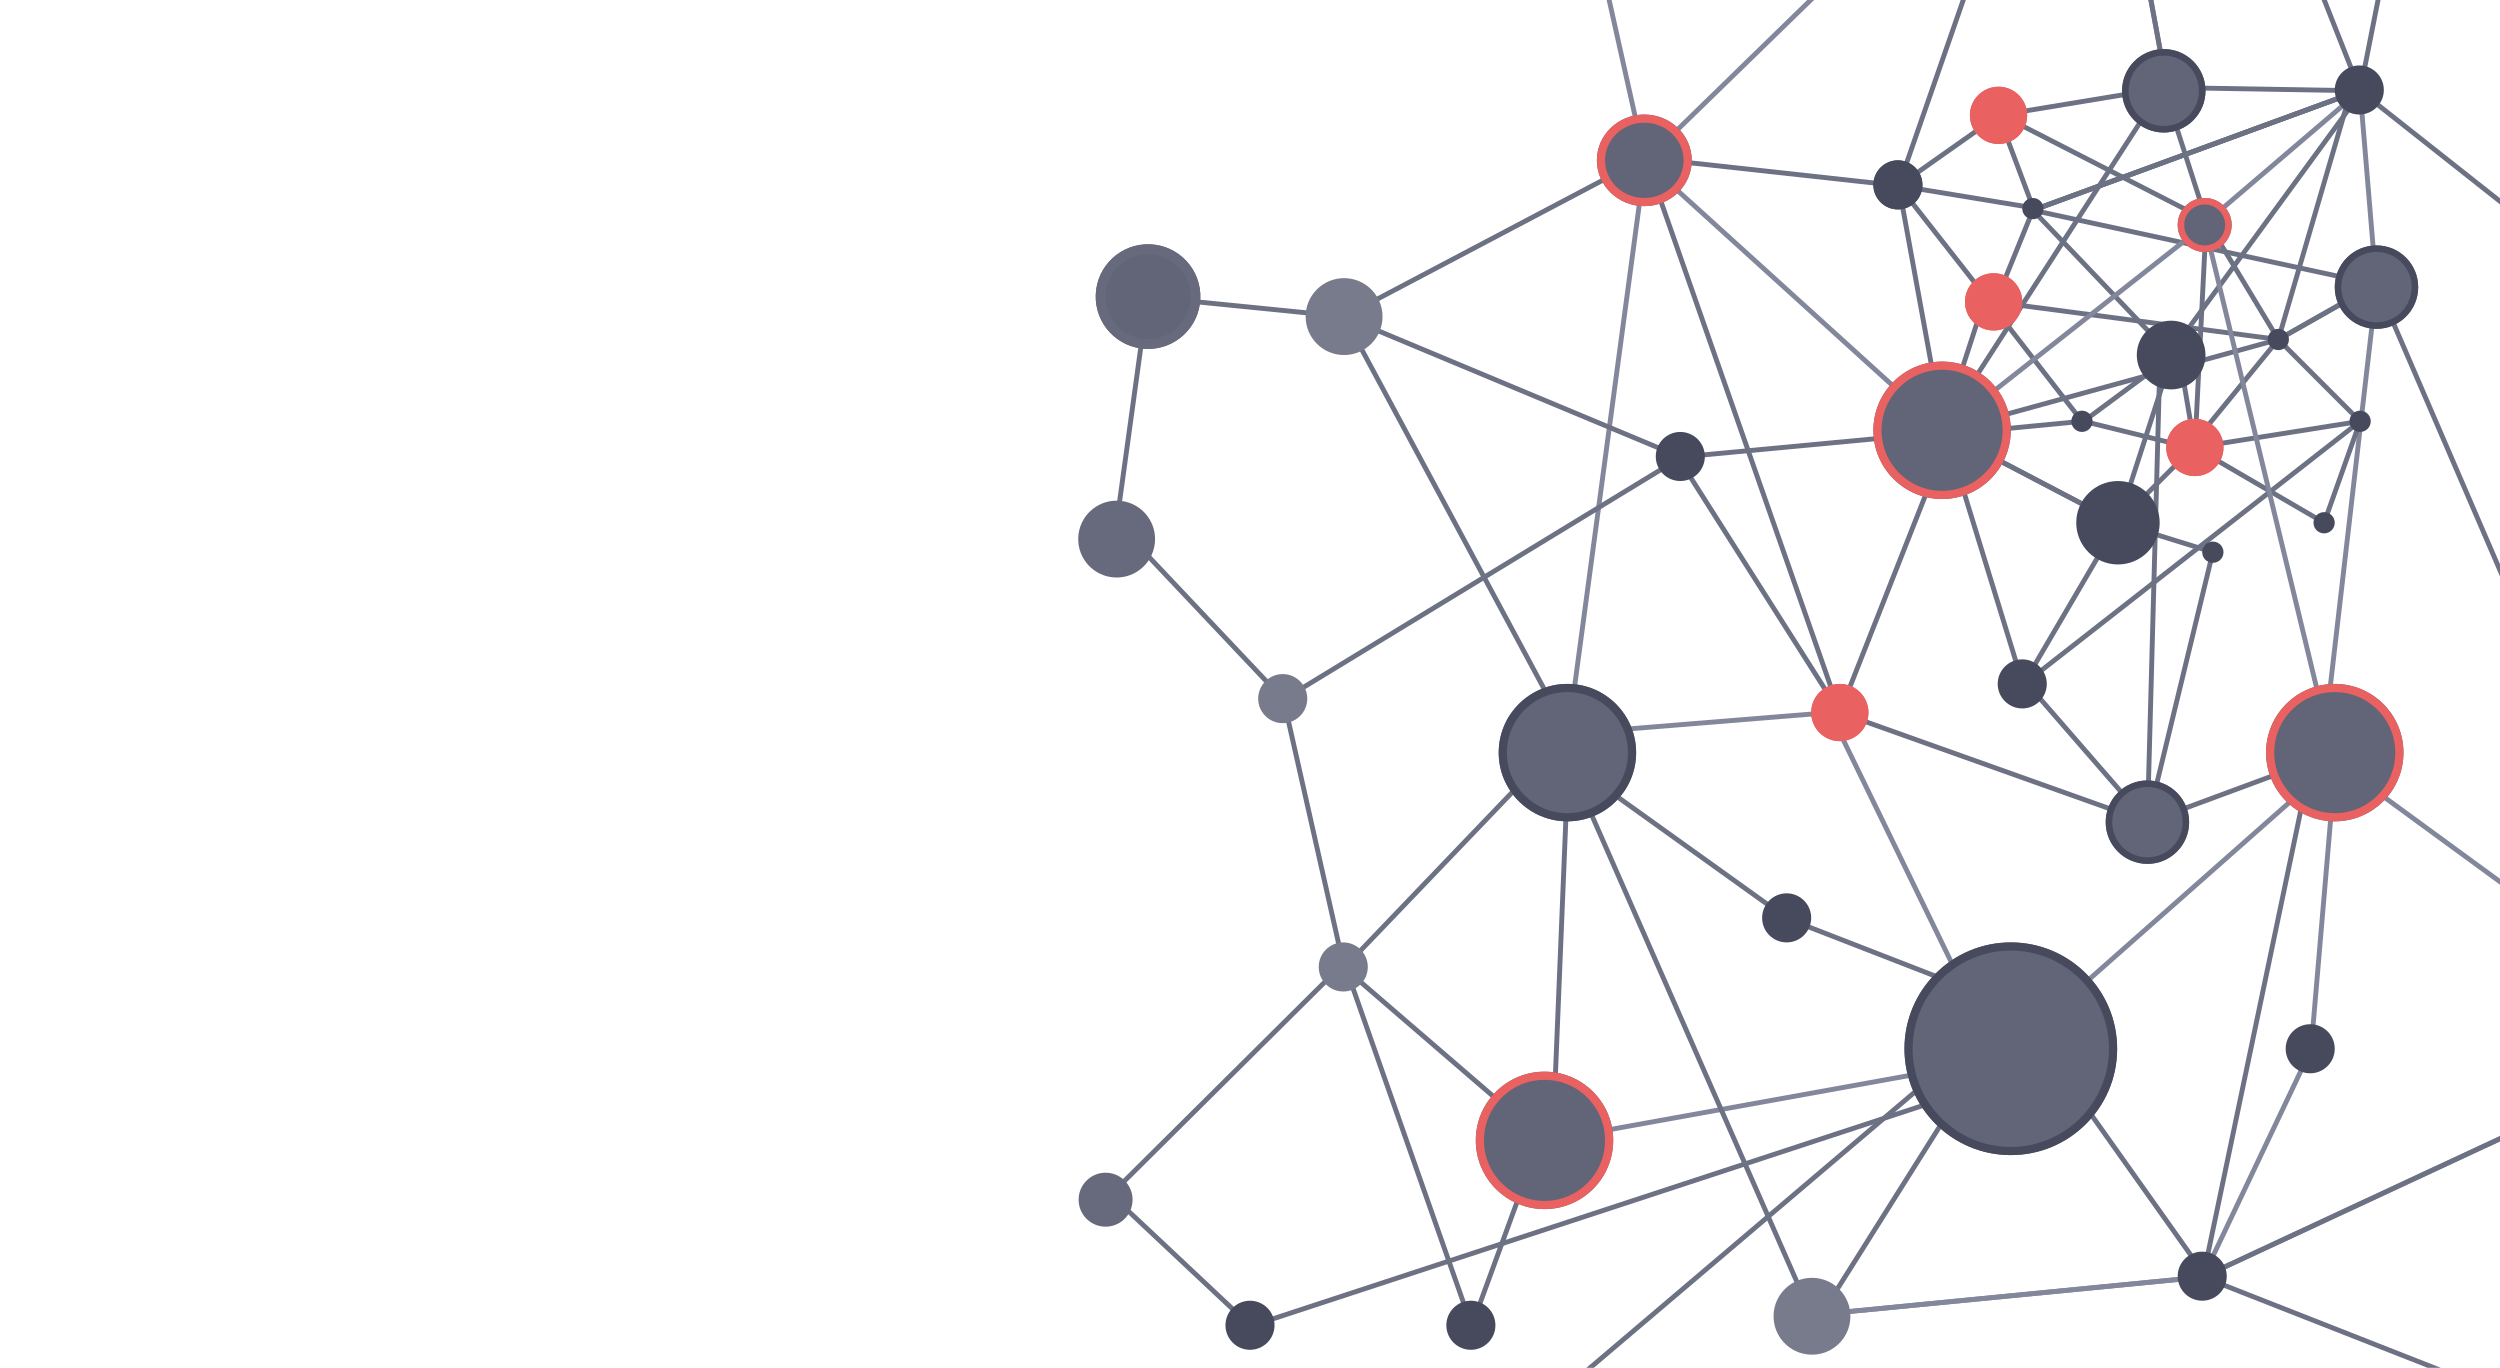
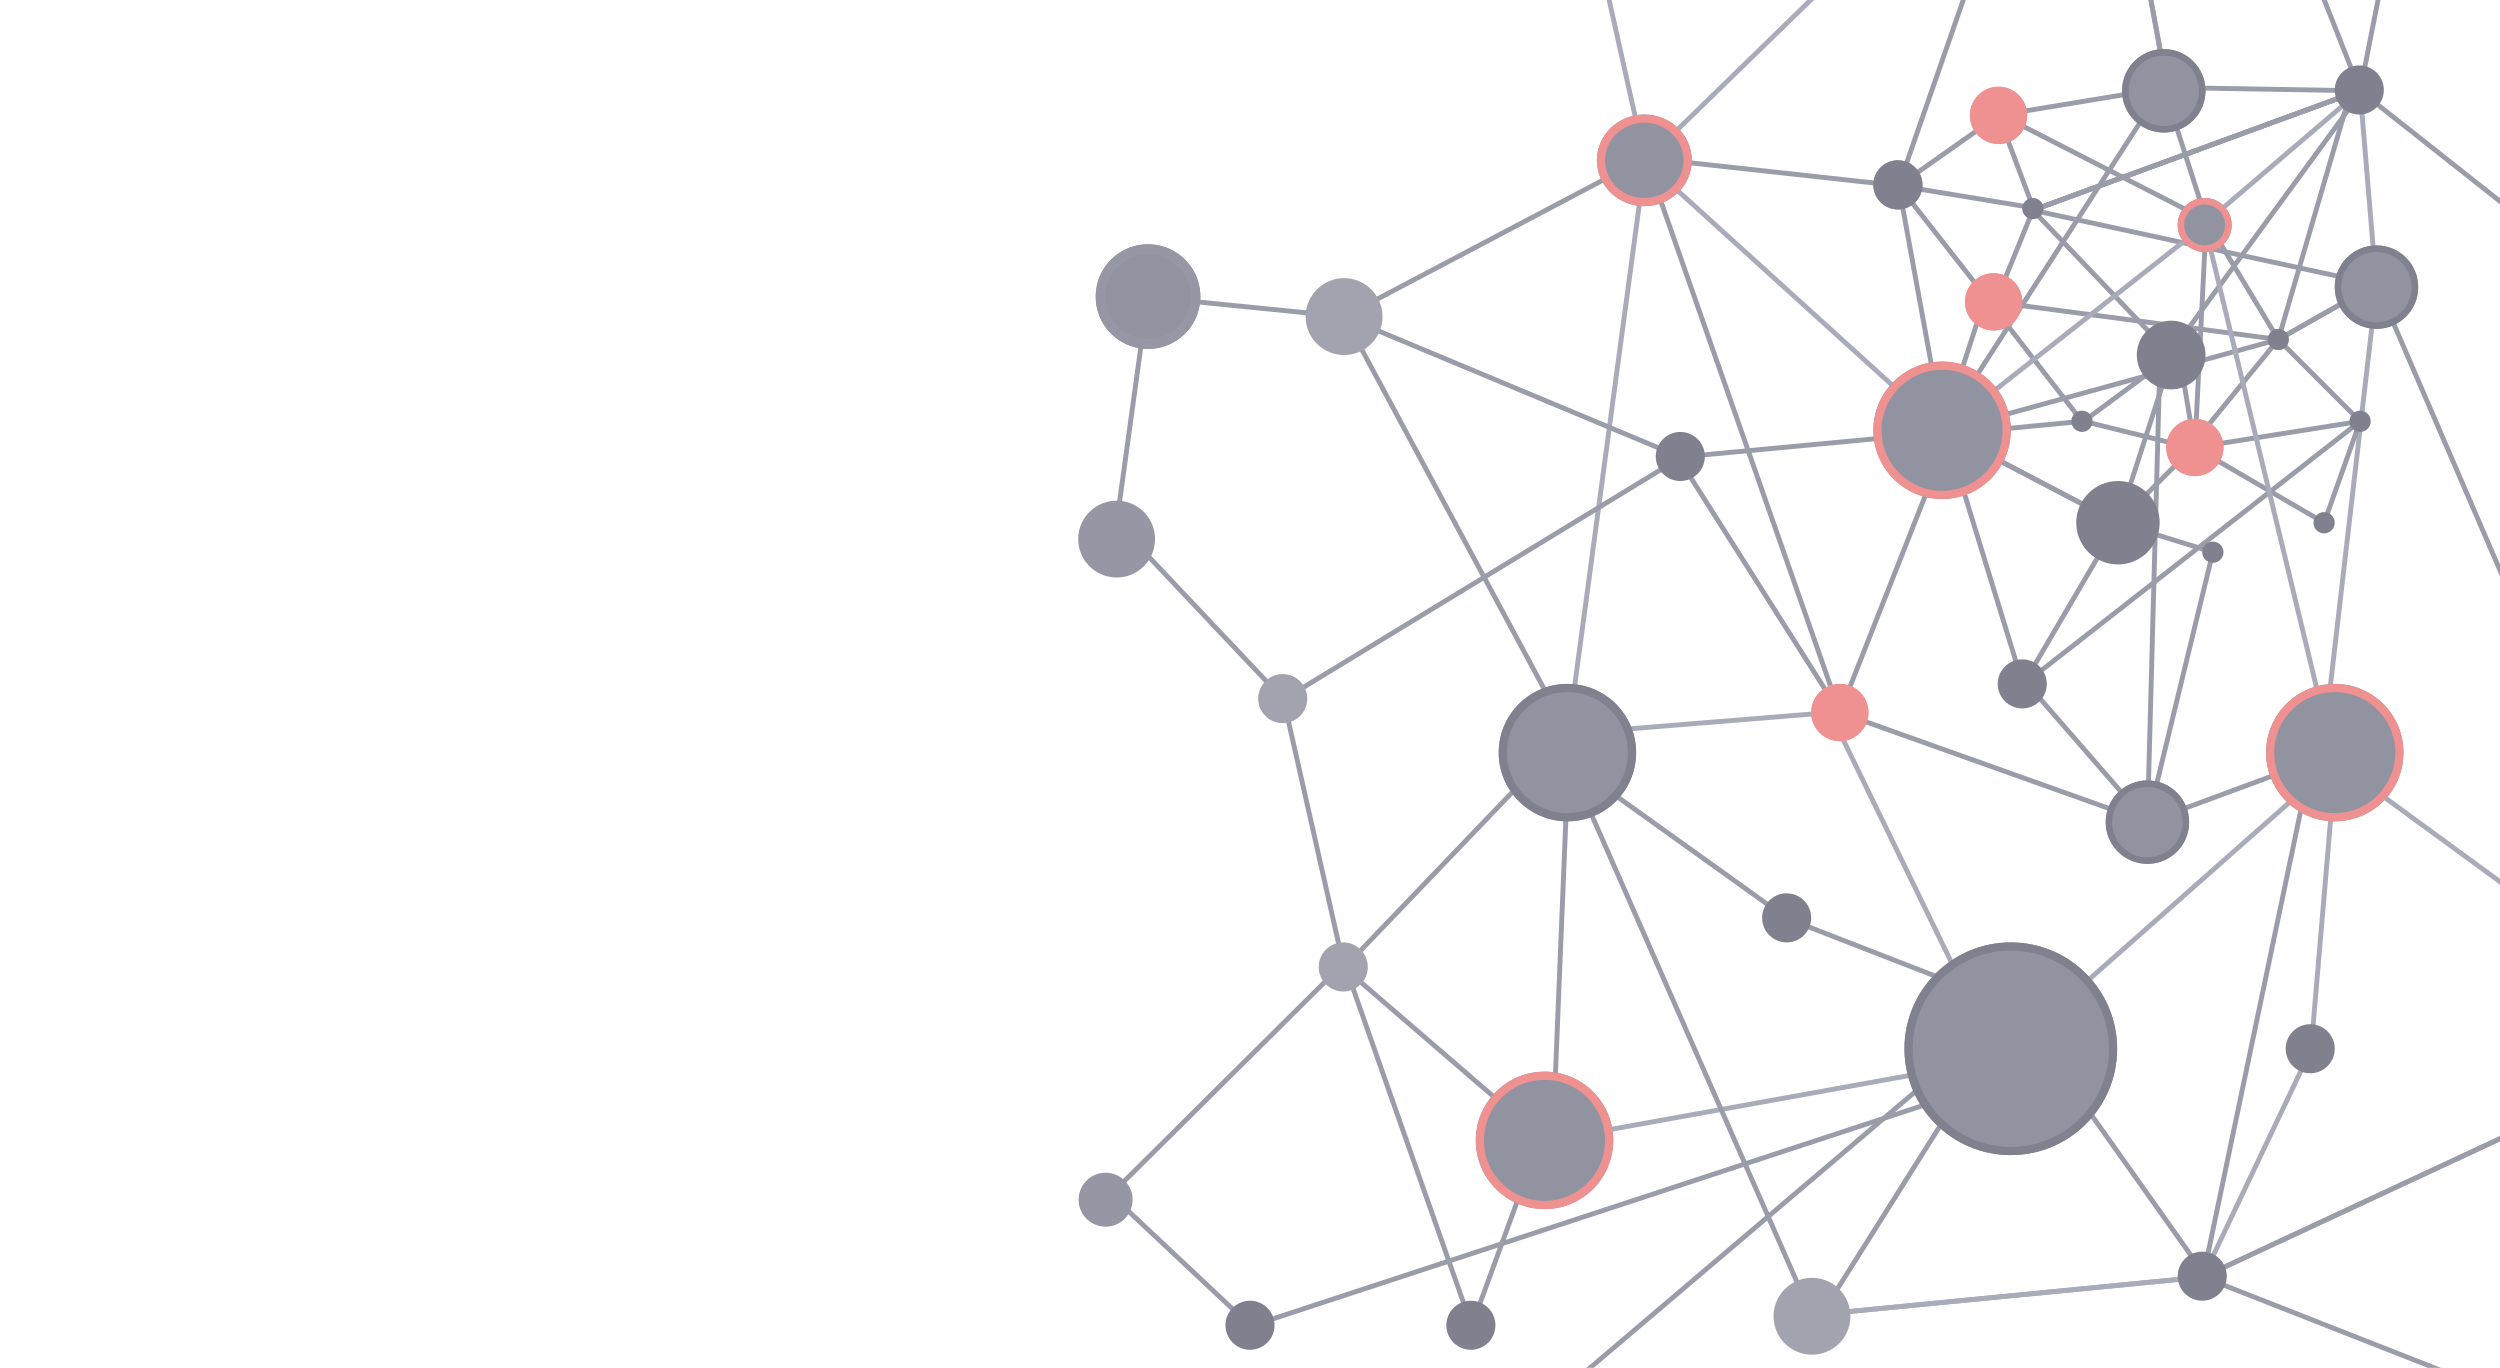
<svg xmlns="http://www.w3.org/2000/svg" width="1528" height="836" viewBox="0 0 1528 836">
  <defs>
    <clipPath id="clip-Web_1920_1">
      <rect width="1528" height="836" />
    </clipPath>
  </defs>
  <g id="Web_1920_1" data-name="Web 1920 – 1" clip-path="url(#clip-Web_1920_1)">
-     <g id="Background" transform="translate(658.194 -20.5)">
+     <g id="Background" transform="translate(658.194 -20.5)" opacity="0.696">
      <line id="Line_3" data-name="Line 3" y1="268" x2="31" transform="translate(763.306 196)" fill="none" stroke="#83879b" stroke-width="3" />
      <line id="Line_4" data-name="Line 4" x2="10" y2="120" transform="translate(784.306 76)" fill="none" stroke="#83879b" stroke-width="3" />
      <line id="Line_5" data-name="Line 5" x1="118" y1="2" transform="translate(666.306 74)" fill="none" stroke="#6d7184" stroke-width="3" />
      <line id="Line_7" data-name="Line 7" x1="182" y1="165" transform="translate(347.306 119)" fill="none" stroke="#83879b" stroke-width="3" />
      <line id="Line_8" data-name="Line 8" y1="350" x2="47" transform="translate(300.306 119)" fill="none" stroke="#83879b" stroke-width="3" />
      <line id="Line_9" data-name="Line 9" y1="13" x2="160" transform="translate(300.306 456)" fill="none" stroke="#83879b" stroke-width="3" />
      <line id="Line_13" data-name="Line 13" y1="176" x2="15" transform="translate(754.306 486)" fill="none" stroke="#83879b" stroke-width="3" />
      <line id="Line_74" data-name="Line 74" x1="45" y2="154" transform="translate(734.306 74)" fill="none" stroke="#6d7184" stroke-width="3" />
      <line id="Line_75" data-name="Line 75" x1="10" y1="59" transform="translate(673.306 235)" fill="none" stroke="#6d7184" stroke-width="3" />
      <line id="Line_76" data-name="Line 76" y1="139" x2="7" transform="translate(683.306 155)" fill="none" stroke="#6d7184" stroke-width="3" />
      <line id="Line_77" data-name="Line 77" x2="125" y2="64" transform="translate(565.306 91)" fill="none" stroke="#6d7184" stroke-width="3" />
      <line id="Line_78" data-name="Line 78" x2="26" y2="81" transform="translate(664.306 74)" fill="none" stroke="#6d7184" stroke-width="3" />
      <line id="Line_79" data-name="Line 79" x2="44" y2="73" transform="translate(690.306 155)" fill="none" stroke="#6d7184" stroke-width="3" />
      <line id="Line_80" data-name="Line 80" y1="58" x2="211" transform="translate(523.306 228)" fill="none" stroke="#6d7184" stroke-width="3" />
      <line id="Line_81" data-name="Line 81" x2="174" y2="23" transform="translate(560.306 205)" fill="none" stroke="#6d7184" stroke-width="3" />
      <line id="Line_14" data-name="Line 14" x1="66" y2="139" transform="translate(688.306 662)" fill="none" stroke="#83879b" stroke-width="3" />
      <line id="Line_10" data-name="Line 10" x1="103" y1="212" transform="translate(460.306 456)" fill="none" stroke="#83879b" stroke-width="3" />
      <line id="Line_11" data-name="Line 11" x1="277" y2="50" transform="translate(286.306 668)" fill="none" stroke="#83879b" stroke-width="3" />
      <line id="Line_12" data-name="Line 12" y1="182" x2="206" transform="translate(563.306 486)" fill="none" stroke="#83879b" stroke-width="3" />
      <line id="Line_15" data-name="Line 15" x2="12" y2="65" transform="translate(654.306 9)" fill="none" stroke="#83879b" stroke-width="3" />
      <line id="Line_16" data-name="Line 16" x2="12" y2="65" transform="translate(654.306 9)" fill="none" stroke="#6d7184" stroke-width="3" />
      <line id="Line_17" data-name="Line 17" x1="30" y1="76" transform="translate(754.306)" fill="none" stroke="#6d7184" stroke-width="3" />
      <line id="Line_18" data-name="Line 18" y1="76" x2="15" transform="translate(784.306)" fill="none" stroke="#6d7184" stroke-width="3" />
      <line id="Line_23" data-name="Line 23" x2="100" y2="79" transform="translate(784.306 76)" fill="none" stroke="#6d7184" stroke-width="3" />
      <line id="Line_25" data-name="Line 25" y1="17" x2="103" transform="translate(563.306 74)" fill="none" stroke="#6d7184" stroke-width="3" />
      <line id="Line_26" data-name="Line 26" x2="21" y2="56" transform="translate(563.306 91)" fill="none" stroke="#6d7184" stroke-width="3" />
      <line id="Line_27" data-name="Line 27" x1="61" y2="43" transform="translate(502.306 91)" fill="none" stroke="#6d7184" stroke-width="3" />
      <line id="Line_28" data-name="Line 28" x1="41" y2="118" transform="translate(502.306 16)" fill="none" stroke="#6d7184" stroke-width="3" />
      <line id="Line_29" data-name="Line 29" x2="155" y2="17" transform="translate(347.306 117)" fill="none" stroke="#6d7184" stroke-width="3" />
      <line id="Line_30" data-name="Line 30" x1="113" y2="110" transform="translate(347.306 9)" fill="none" stroke="#83879b" stroke-width="3" />
      <line id="Line_31" data-name="Line 31" x2="23" y2="103" transform="translate(324.306 16)" fill="none" stroke="#83879b" stroke-width="3" />
      <line id="Line_32" data-name="Line 32" x1="184" y2="97" transform="translate(163.306 117)" fill="none" stroke="#6d7184" stroke-width="3" />
      <line id="Line_33" data-name="Line 33" x2="120" y2="12" transform="translate(43.306 202)" fill="none" stroke="#6d7184" stroke-width="3" />
      <line id="Line_34" data-name="Line 34" x1="19" y2="138" transform="translate(24.306 202)" fill="none" stroke="#6d7184" stroke-width="3" />
      <line id="Line_35" data-name="Line 35" x1="102" y1="108" transform="translate(24.306 340)" fill="none" stroke="#6d7184" stroke-width="3" />
      <line id="Line_36" data-name="Line 36" y1="148" x2="243" transform="translate(126.306 300)" fill="none" stroke="#6d7184" stroke-width="3" />
      <line id="Line_37" data-name="Line 37" x2="37" y2="164" transform="translate(126.306 448)" fill="none" stroke="#6d7184" stroke-width="3" />
      <line id="Line_38" data-name="Line 38" x1="123" y1="106" transform="translate(163.306 612)" fill="none" stroke="#6d7184" stroke-width="3" />
      <line id="Line_39" data-name="Line 39" y1="145" x2="146" transform="translate(17.306 609)" fill="none" stroke="#6d7184" stroke-width="3" />
      <line id="Line_43" data-name="Line 43" x1="58" y1="74" transform="translate(502.306 134)" fill="none" stroke="#6d7184" stroke-width="3" />
      <line id="Line_44" data-name="Line 44" y1="59" x2="24" transform="translate(560.306 149)" fill="none" stroke="#6d7184" stroke-width="3" />
      <line id="Line_45" data-name="Line 45" x1="85" y1="89" transform="translate(584.306 149)" fill="none" stroke="#6d7184" stroke-width="3" />
      <line id="Line_46" data-name="Line 46" x1="54" y2="40" transform="translate(615.306 238)" fill="none" stroke="#6d7184" stroke-width="3" />
      <line id="Line_47" data-name="Line 47" x1="65" y1="16" transform="translate(615.306 278)" fill="none" stroke="#6d7184" stroke-width="3" />
      <line id="Line_48" data-name="Line 48" y1="66" x2="54" transform="translate(680.306 228)" fill="none" stroke="#6d7184" stroke-width="3" />
      <line id="Line_49" data-name="Line 49" x1="50" y1="50" transform="translate(734.306 228)" fill="none" stroke="#6d7184" stroke-width="3" />
      <line id="Line_50" data-name="Line 50" x1="22" y2="62" transform="translate(762.306 278)" fill="none" stroke="#6d7184" stroke-width="3" />
      <line id="Line_51" data-name="Line 51" x2="79" y2="46" transform="translate(683.306 294)" fill="none" stroke="#6d7184" stroke-width="3" />
      <line id="Line_52" data-name="Line 52" y1="16" x2="101" transform="translate(683.306 278)" fill="none" stroke="#6d7184" stroke-width="3" />
      <line id="Line_53" data-name="Line 53" y1="161" x2="206" transform="translate(578.306 278)" fill="none" stroke="#6d7184" stroke-width="3" />
      <line id="Line_54" data-name="Line 54" y1="99" x2="58" transform="translate(578.306 340)" fill="none" stroke="#6d7184" stroke-width="3" />
      <line id="Line_55" data-name="Line 55" x2="103" y2="54" transform="translate(533.306 286)" fill="none" stroke="#6d7184" stroke-width="3" />
      <line id="Line_56" data-name="Line 56" x2="103" y2="54" transform="translate(533.306 286)" fill="none" stroke="#6d7184" stroke-width="3" />
      <line id="Line_57" data-name="Line 57" x1="67" y2="170" transform="translate(466.306 286)" fill="none" stroke="#6d7184" stroke-width="3" />
      <line id="Line_58" data-name="Line 58" x2="119" y2="340" transform="translate(347.306 116)" fill="none" stroke="#6d7184" stroke-width="3" />
      <line id="Line_59" data-name="Line 59" x1="188" y1="67" transform="translate(466.306 456)" fill="none" stroke="#6d7184" stroke-width="3" />
      <line id="Line_60" data-name="Line 60" x1="73" y1="84" transform="translate(581.306 439)" fill="none" stroke="#6d7184" stroke-width="3" />
      <line id="Line_61" data-name="Line 61" y1="165" x2="40" transform="translate(654.306 358)" fill="none" stroke="#6d7184" stroke-width="3" />
      <line id="Line_62" data-name="Line 62" x2="58" y2="18" transform="translate(636.306 340)" fill="none" stroke="#6d7184" stroke-width="3" />
      <line id="Line_63" data-name="Line 63" y1="45" x2="45" transform="translate(636.306 295)" fill="none" stroke="#6d7184" stroke-width="3" />
      <line id="Line_82" data-name="Line 82" x1="47" y1="153" transform="translate(531.306 286)" fill="none" stroke="#6d7184" stroke-width="3" />
      <line id="Line_83" data-name="Line 83" x1="83" y2="8" transform="translate(531.306 278)" fill="none" stroke="#6d7184" stroke-width="3" />
      <line id="Line_84" data-name="Line 84" x1="59" y1="76" transform="translate(555.306 202)" fill="none" stroke="#6d7184" stroke-width="3" />
      <line id="Line_85" data-name="Line 85" y1="80" x2="26" transform="translate(529.306 202)" fill="none" stroke="#6d7184" stroke-width="3" />
      <line id="Line_86" data-name="Line 86" x1="27" y1="148" transform="translate(502.306 134)" fill="none" stroke="#6d7184" stroke-width="3" />
      <line id="Line_96" data-name="Line 96" y1="189" x2="119" transform="translate(454.306 636)" fill="none" stroke="#6d7184" stroke-width="3" />
      <line id="Line_97" data-name="Line 97" y1="276" x2="325" transform="translate(248.306 636)" fill="none" stroke="#6d7184" stroke-width="3" />
      <line id="Line_98" data-name="Line 98" x2="139" y2="54" transform="translate(434.306 582)" fill="none" stroke="#6d7184" stroke-width="3" />
      <line id="Line_99" data-name="Line 99" x1="134" y1="96" transform="translate(300.306 486)" fill="none" stroke="#6d7184" stroke-width="3" />
      <line id="Line_100" data-name="Line 100" y1="220" x2="9" transform="translate(291.306 486)" fill="none" stroke="#6d7184" stroke-width="3" />
      <line id="Line_101" data-name="Line 101" x1="149" y1="339" transform="translate(300.306 486)" fill="none" stroke="#6d7184" stroke-width="3" />
      <line id="Line_102" data-name="Line 102" x1="66" y2="315" transform="translate(688.306 486)" fill="none" stroke="#6d7184" stroke-width="3" />
      <line id="Line_103" data-name="Line 103" x1="100" y2="37" transform="translate(654.306 486)" fill="none" stroke="#6d7184" stroke-width="3" />
      <line id="Line_104" data-name="Line 104" x2="99" y2="156" transform="translate(367.306 300)" fill="none" stroke="#6d7184" stroke-width="3" />
      <line id="Line_105" data-name="Line 105" y1="14" x2="149" transform="translate(367.306 286)" fill="none" stroke="#6d7184" stroke-width="3" />
      <line id="Line_106" data-name="Line 106" x2="206" y2="86" transform="translate(163.306 214)" fill="none" stroke="#6d7184" stroke-width="3" />
      <line id="Line_107" data-name="Line 107" x2="137" y2="255" transform="translate(163.306 214)" fill="none" stroke="#6d7184" stroke-width="3" />
      <line id="Line_108" data-name="Line 108" y1="143" x2="137" transform="translate(163.306 469)" fill="none" stroke="#6d7184" stroke-width="3" />
      <line id="Line_87" data-name="Line 87" x1="79" y1="13" transform="translate(502.306 134)" fill="none" stroke="#6d7184" stroke-width="3" />
      <line id="Line_88" data-name="Line 88" y1="206" x2="133" transform="translate(529.306 76)" fill="none" stroke="#6d7184" stroke-width="3" />
      <line id="Line_89" data-name="Line 89" x1="202" y2="74" transform="translate(584.306 75)" fill="none" stroke="#6d7184" stroke-width="3" />
      <line id="Line_90" data-name="Line 90" x1="208" y1="45" transform="translate(584.306 149)" fill="none" stroke="#6d7184" stroke-width="3" />
      <line id="Line_110" data-name="Line 110" x1="78" y1="222" transform="translate(163.306 609)" fill="none" stroke="#6d7184" stroke-width="3" />
      <line id="Line_111" data-name="Line 111" y1="104" x2="38" transform="translate(241.306 727)" fill="none" stroke="#6d7184" stroke-width="3" />
      <line id="Line_113" data-name="Line 113" x2="82" y2="77" transform="translate(24.306 754)" fill="none" stroke="#6d7184" stroke-width="3" />
      <line id="Line_114" data-name="Line 114" x1="454" y2="149" transform="translate(106.306 682)" fill="none" stroke="#6d7184" stroke-width="3" />
      <line id="Line_91" data-name="Line 91" x1="202" y2="74" transform="translate(584.306 75)" fill="none" stroke="#6d7184" stroke-width="3" />
      <line id="Line_92" data-name="Line 92" x1="202" y2="74" transform="translate(584.306 75)" fill="none" stroke="#6d7184" stroke-width="3" />
      <line id="Line_93" data-name="Line 93" x1="117" y2="160" transform="translate(669.306 75)" fill="none" stroke="#6d7184" stroke-width="3" />
      <line id="Line_94" data-name="Line 94" x1="33" y2="102" transform="translate(636.306 238)" fill="none" stroke="#6d7184" stroke-width="3" />
      <line id="Line_95" data-name="Line 95" y1="295" x2="8" transform="translate(654.306 228)" fill="none" stroke="#6d7184" stroke-width="3" />
      <line id="Line_64" data-name="Line 64" x1="60" y2="34" transform="translate(734.306 194)" fill="none" stroke="#6d7184" stroke-width="3" />
      <line id="Line_65" data-name="Line 65" x2="116" y2="269" transform="translate(794.306 194)" fill="none" stroke="#6d7184" stroke-width="3" />
      <line id="Line_66" data-name="Line 66" x1="60" y2="34" transform="translate(734.306 194)" fill="none" stroke="#6d7184" stroke-width="3" />
      <line id="Line_67" data-name="Line 67" x1="141" y1="103" transform="translate(769.306 486)" fill="none" stroke="#83879b" stroke-width="3" />
      <line id="Line_68" data-name="Line 68" x1="204" y2="95" transform="translate(688.306 706)" fill="none" stroke="#83879b" stroke-width="3" />
      <line id="Line_69" data-name="Line 69" x1="204" y2="95" transform="translate(688.306 706)" fill="none" stroke="#6d7184" stroke-width="3" />
      <line id="Line_70" data-name="Line 70" x1="196" y1="77" transform="translate(688.306 801)" fill="none" stroke="#6d7184" stroke-width="3" />
      <line id="Line_71" data-name="Line 71" y1="24" x2="246" transform="translate(442.306 801)" fill="none" stroke="#83879b" stroke-width="3" />
      <line id="Line_72" data-name="Line 72" y1="24" x2="246" transform="translate(442.306 801)" fill="none" stroke="#83879b" stroke-width="3" />
      <line id="Line_73" data-name="Line 73" x1="117" y1="165" transform="translate(573.306 636)" fill="none" stroke="#6d7184" stroke-width="3" />
      <line id="Line_2" data-name="Line 2" x1="74" y1="306" transform="translate(689.306 158)" fill="none" stroke="#83879b" stroke-width="3" />
      <line id="Line_6" data-name="Line 6" y1="126" x2="160" transform="translate(529.306 158)" fill="none" stroke="#83879b" stroke-width="3" />
      <line id="Line_24" data-name="Line 24" x1="96" y2="82" transform="translate(688.306 76)" fill="none" stroke="#83879b" stroke-width="3" />
      <g id="Ellipse_1" data-name="Ellipse 1" transform="translate(486.806 241.5)" fill="#626577" stroke="#e96161" stroke-width="5">
        <circle cx="42" cy="42" r="42" stroke="none" />
        <circle cx="42" cy="42" r="39.5" fill="none" />
      </g>
      <g id="Ellipse_2" data-name="Ellipse 2" transform="translate(672.806 141.5)" fill="#626577" stroke="#e96161" stroke-width="4">
        <circle cx="16.5" cy="16.5" r="16.5" stroke="none" />
        <circle cx="16.5" cy="16.5" r="14.5" fill="none" />
      </g>
      <g id="Ellipse_3" data-name="Ellipse 3" transform="translate(542.806 187.5)" fill="#ea6161" stroke="#e96161" stroke-width="5">
        <circle cx="17.5" cy="17.5" r="17.5" stroke="none" />
        <circle cx="17.5" cy="17.5" r="15" fill="none" />
      </g>
      <g id="Ellipse_4" data-name="Ellipse 4" transform="translate(505.806 596.5)" fill="#626577" stroke="#474a5d" stroke-width="5">
        <circle cx="65" cy="65" r="65" stroke="none" />
        <circle cx="65" cy="65" r="62.5" fill="none" />
      </g>
      <g id="Ellipse_5" data-name="Ellipse 5" transform="translate(257.806 438.5)" fill="#626577" stroke="#474a5d" stroke-width="5">
        <circle cx="42" cy="42" r="42" stroke="none" />
        <circle cx="42" cy="42" r="39.5" fill="none" />
      </g>
      <g id="Ellipse_6" data-name="Ellipse 6" transform="translate(317.806 90.5)" fill="#626577" stroke="#e96161" stroke-width="5">
        <ellipse cx="29" cy="28" rx="29" ry="28" stroke="none" />
        <ellipse cx="29" cy="28" rx="26.5" ry="25.5" fill="none" />
      </g>
      <g id="Ellipse_7" data-name="Ellipse 7" transform="translate(243.806 675.5)" fill="#626577" stroke="#e96161" stroke-width="5">
        <circle cx="42" cy="42" r="42" stroke="none" />
        <circle cx="42" cy="42" r="39.5" fill="none" />
      </g>
      <circle id="Ellipse_8" data-name="Ellipse 8" cx="15" cy="15" r="15" transform="translate(353.806 284.5)" fill="#474a5d" />
      <circle id="Ellipse_9" data-name="Ellipse 9" cx="15" cy="15" r="15" transform="translate(486.806 118.5)" fill="#474a5d" />
      <circle id="Ellipse_10" data-name="Ellipse 10" cx="15" cy="15" r="15" transform="translate(562.806 423.5)" fill="#474a5d" />
      <circle id="Ellipse_11" data-name="Ellipse 11" cx="15" cy="15" r="15" transform="translate(486.806 118.5)" fill="#474a5d" />
      <circle id="Ellipse_12" data-name="Ellipse 12" cx="15" cy="15" r="15" transform="translate(418.806 566.5)" fill="#474a5d" />
      <circle id="Ellipse_13" data-name="Ellipse 13" cx="15" cy="15" r="15" transform="translate(738.806 646.5)" fill="#474a5d" />
      <circle id="Ellipse_14" data-name="Ellipse 14" cx="15" cy="15" r="15" transform="translate(672.806 785.5)" fill="#474a5d" />
      <circle id="Ellipse_15" data-name="Ellipse 15" cx="15" cy="15" r="15" transform="translate(768.806 60.5)" fill="#474a5d" />
      <g id="Ellipse_16" data-name="Ellipse 16" transform="translate(638.806 50.5)" fill="#626577" stroke="#474a5d" stroke-width="4">
        <circle cx="25.5" cy="25.5" r="25.5" stroke="none" />
        <circle cx="25.5" cy="25.5" r="23.5" fill="none" />
      </g>
      <circle id="Ellipse_17" data-name="Ellipse 17" cx="25.5" cy="25.5" r="25.5" transform="translate(610.806 314.5)" fill="#474a5d" />
      <circle id="Ellipse_18" data-name="Ellipse 18" cx="21" cy="21" r="21" transform="translate(647.806 216.5)" fill="#474a5d" />
      <g id="Ellipse_19" data-name="Ellipse 19" transform="translate(628.806 497.5)" fill="#626577" stroke="#474a5d" stroke-width="4">
        <circle cx="25.5" cy="25.5" r="25.5" stroke="none" />
        <circle cx="25.5" cy="25.5" r="23.5" fill="none" />
      </g>
      <g id="Ellipse_20" data-name="Ellipse 20" transform="translate(768.806 170.5)" fill="#626577" stroke="#474a5d" stroke-width="4">
        <circle cx="25.5" cy="25.5" r="25.5" stroke="none" />
        <circle cx="25.5" cy="25.5" r="23.5" fill="none" />
      </g>
      <circle id="Ellipse_21" data-name="Ellipse 21" cx="6.5" cy="6.5" r="6.5" transform="translate(577.806 141.5)" fill="#474a5d" />
      <circle id="Ellipse_22" data-name="Ellipse 22" cx="6.5" cy="6.5" r="6.5" transform="translate(777.806 271.5)" fill="#474a5d" />
      <circle id="Ellipse_23" data-name="Ellipse 23" cx="6.5" cy="6.5" r="6.5" transform="translate(727.806 221.5)" fill="#474a5d" />
      <circle id="Ellipse_24" data-name="Ellipse 24" cx="6.5" cy="6.5" r="6.5" transform="translate(687.806 351.5)" fill="#474a5d" />
      <circle id="Ellipse_25" data-name="Ellipse 25" cx="6.5" cy="6.5" r="6.5" transform="translate(607.806 271.5)" fill="#474a5d" />
      <circle id="Ellipse_26" data-name="Ellipse 26" cx="6.5" cy="6.5" r="6.5" transform="translate(755.806 333.5)" fill="#474a5d" />
      <g id="Ellipse_27" data-name="Ellipse 27" transform="translate(726.806 438.5)" fill="#626577" stroke="#e96161" stroke-width="5">
        <circle cx="42" cy="42" r="42" stroke="none" />
        <circle cx="42" cy="42" r="39.5" fill="none" />
      </g>
      <g id="Ellipse_28" data-name="Ellipse 28" transform="translate(665.806 276.5)" fill="#ea6161" stroke="#e96161" stroke-width="5">
        <circle cx="17.5" cy="17.5" r="17.5" stroke="none" />
        <circle cx="17.5" cy="17.5" r="15" fill="none" />
      </g>
      <g id="Ellipse_29" data-name="Ellipse 29" transform="translate(448.806 438.5)" fill="#ea6161" stroke="#e96161" stroke-width="5">
        <circle cx="17.5" cy="17.5" r="17.5" stroke="none" />
        <circle cx="17.5" cy="17.5" r="15" fill="none" />
      </g>
      <circle id="Ellipse_30" data-name="Ellipse 30" cx="15" cy="15" r="15" transform="translate(147.806 596.5)" fill="#787b8b" />
      <circle id="Ellipse_31" data-name="Ellipse 31" cx="15" cy="15" r="15" transform="translate(110.806 432.5)" fill="#787b8b" />
      <circle id="Ellipse_32" data-name="Ellipse 32" cx="23.5" cy="23.5" r="23.5" transform="translate(139.806 190.5)" fill="#787b8b" />
      <circle id="Ellipse_33" data-name="Ellipse 33" cx="23.5" cy="23.5" r="23.5" transform="matrix(0.999, 0.035, -0.035, 0.999, 426.64, 800.694)" fill="#787b8b" />
      <circle id="Ellipse_34" data-name="Ellipse 34" cx="23.5" cy="23.5" r="23.5" transform="matrix(0.999, 0.035, -0.035, 0.999, 1.64, 325.694)" fill="#676a7c" />
      <g id="Ellipse_35" data-name="Ellipse 35" transform="matrix(0.999, 0.035, -0.035, 0.999, 12.64, 168.694)" fill="#626577" stroke="#676a7c" stroke-width="6">
        <circle cx="32" cy="32" r="32" stroke="none" />
        <circle cx="32" cy="32" r="29" fill="none" />
      </g>
      <circle id="Ellipse_36" data-name="Ellipse 36" cx="16.5" cy="16.5" r="16.5" transform="matrix(0.999, 0.035, -0.035, 0.999, 1.64, 736.694)" fill="#676a7c" />
      <g id="Ellipse_37" data-name="Ellipse 37" transform="translate(545.806 73.5)" fill="#ea6161" stroke="#e96161" stroke-width="5">
        <circle cx="17.5" cy="17.5" r="17.5" stroke="none" />
        <circle cx="17.5" cy="17.5" r="15" fill="none" />
      </g>
      <circle id="Ellipse_38" data-name="Ellipse 38" cx="15" cy="15" r="15" transform="translate(90.806 815.5)" fill="#474a5d" />
      <circle id="Ellipse_39" data-name="Ellipse 39" cx="15" cy="15" r="15" transform="translate(225.806 815.5)" fill="#474a5d" />
    </g>
  </g>
</svg>
